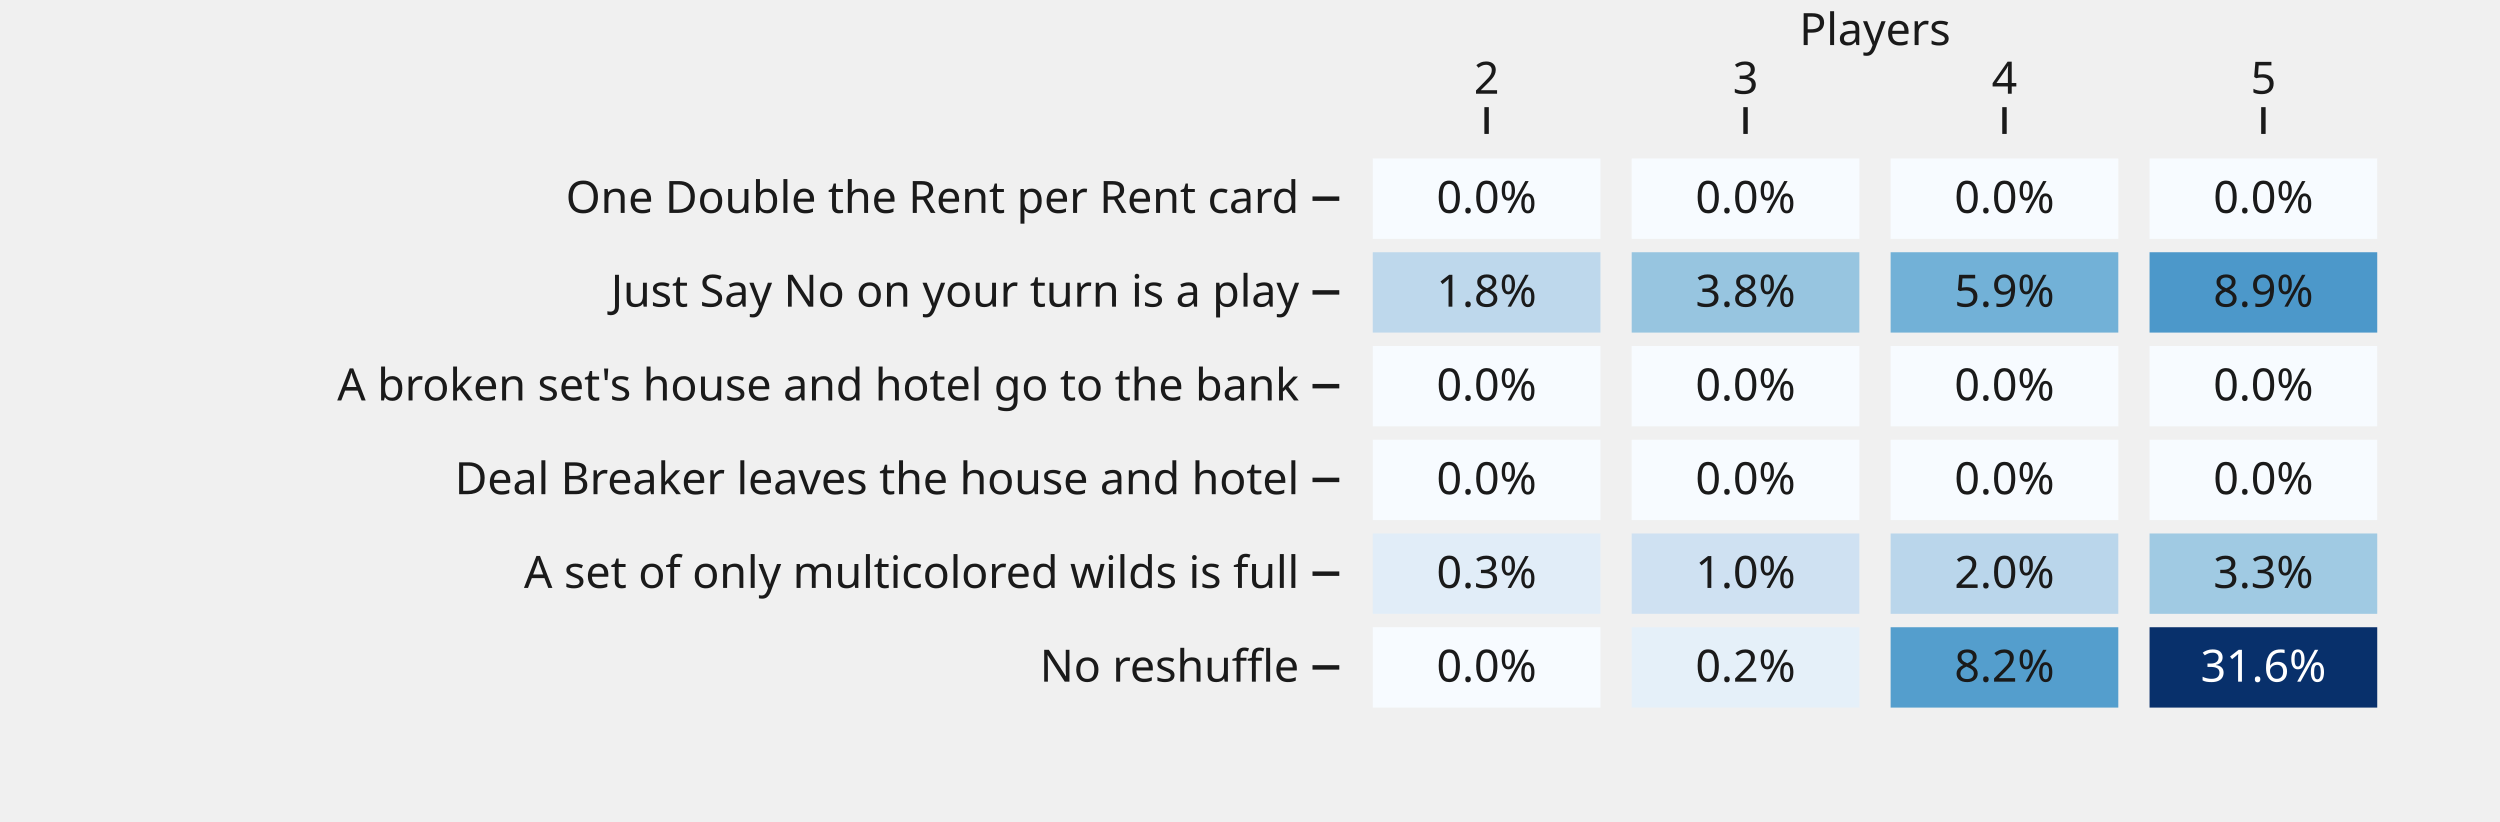
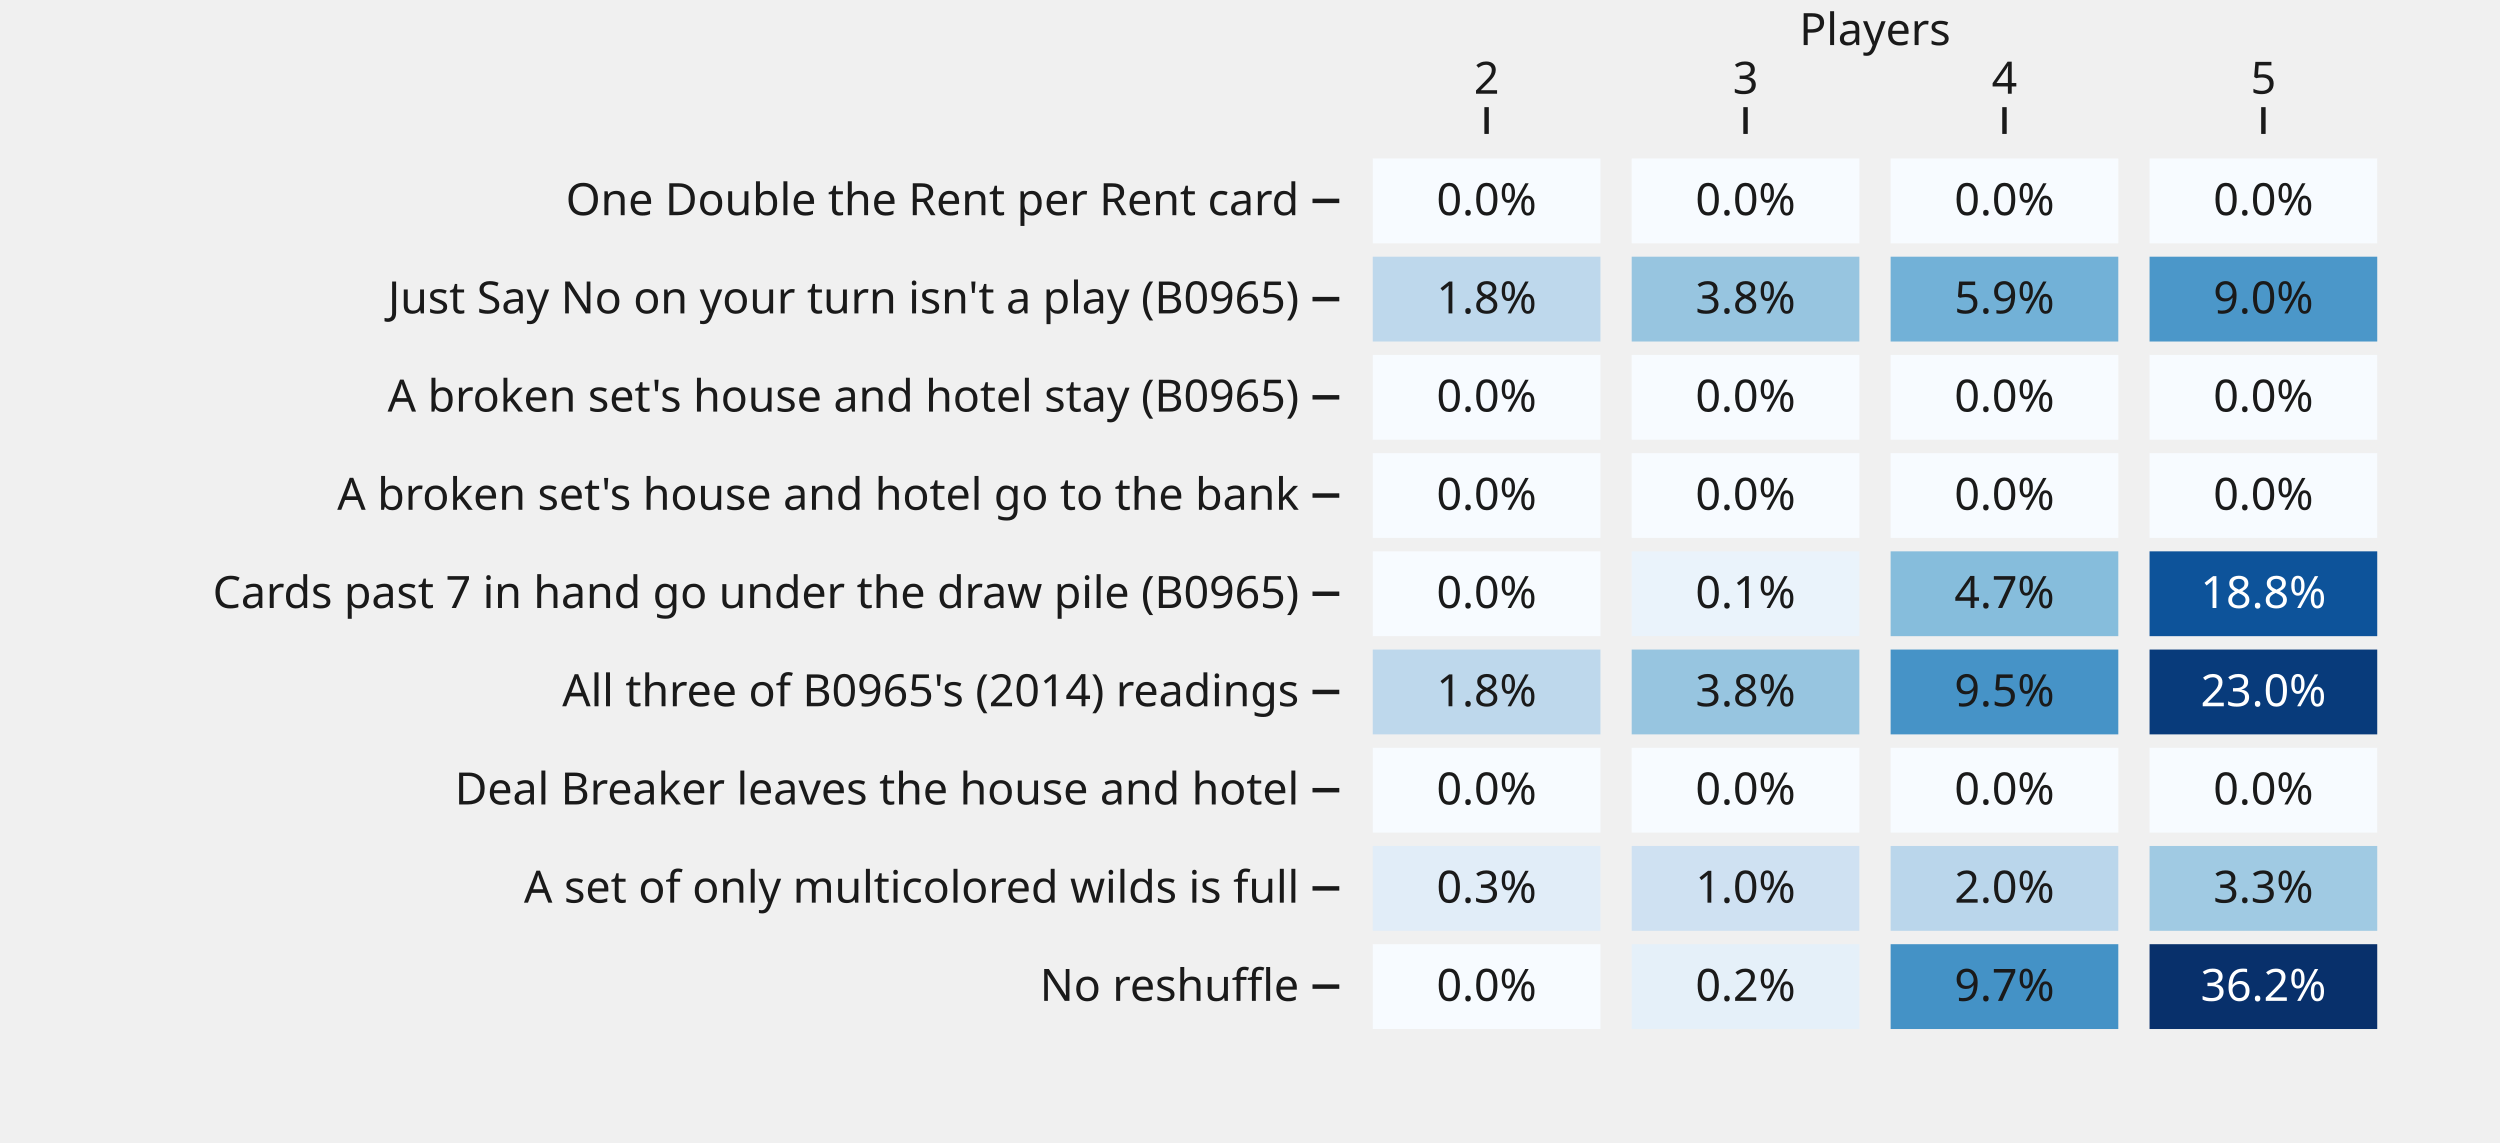
- <svg xmlns="http://www.w3.org/2000/svg" class="plot-d6a7b5" fill="currentColor" font-family="system-ui, sans-serif" font-size="10" text-anchor="middle" width="560" height="184" viewBox="0 0 560 184" style="background: rgb(255, 255, 255); color: rgb(26, 26, 26);">
+ <svg xmlns="http://www.w3.org/2000/svg" class="plot-d6a7b5" fill="currentColor" font-family="system-ui, sans-serif" font-size="10" text-anchor="middle" width="560" height="256" viewBox="0 0 560 256" style="background: rgb(255, 255, 255); color: rgb(26, 26, 26);">
  <style>@media (prefers-color-scheme: dark) { :root { filter: invert(1) hue-rotate(180deg); background: none !important } }</style>
  <style>:where(.plot-d6a7b5) {
  --plot-background: white;
  display: block;
  height: auto;
  height: intrinsic;
  max-width: 100%;
}
:where(.plot-d6a7b5 text),
:where(.plot-d6a7b5 tspan) {
  white-space: pre;
}</style>
-   <g aria-label="y-axis tick" aria-hidden="true" fill="none" stroke="currentColor" transform="translate(0,9.5)">
+   <g aria-label="y-axis tick" aria-hidden="true" fill="none" stroke="currentColor" transform="translate(0,10)">
    <path transform="translate(300,35)" d="M0,0L-6,0" />
-     <path transform="translate(300,56)" d="M0,0L-6,0" />
-     <path transform="translate(300,77)" d="M0,0L-6,0" />
-     <path transform="translate(300,98)" d="M0,0L-6,0" />
-     <path transform="translate(300,119)" d="M0,0L-6,0" />
-     <path transform="translate(300,140)" d="M0,0L-6,0" />
+     <path transform="translate(300,57)" d="M0,0L-6,0" />
+     <path transform="translate(300,79)" d="M0,0L-6,0" />
+     <path transform="translate(300,101)" d="M0,0L-6,0" />
+     <path transform="translate(300,123)" d="M0,0L-6,0" />
+     <path transform="translate(300,145)" d="M0,0L-6,0" />
+     <path transform="translate(300,167)" d="M0,0L-6,0" />
+     <path transform="translate(300,189)" d="M0,0L-6,0" />
+     <path transform="translate(300,211)" d="M0,0L-6,0" />
  </g>
-   <g aria-label="y-axis tick label" text-anchor="end" transform="translate(-9,9.5)">
+   <g aria-label="y-axis tick label" text-anchor="end" transform="translate(-9,10)">
    <text y="0.32em" transform="translate(300,35)">One Double the Rent per Rent card</text>
-     <text y="0.32em" transform="translate(300,56)">Just Say No on your turn is a play</text>
-     <text y="0.32em" transform="translate(300,77)">A broken set's house and hotel go to the bank</text>
-     <text y="0.32em" transform="translate(300,98)">Deal Breaker leaves the house and hotel</text>
-     <text y="0.32em" transform="translate(300,119)">A set of only multicolored wilds is full</text>
-     <text y="0.32em" transform="translate(300,140)">No reshuffle</text>
+     <text y="0.32em" transform="translate(300,57)">Just Say No on your turn isn't a play (B0965)</text>
+     <text y="0.32em" transform="translate(300,79)">A broken set's house and hotel stay (B0965)</text>
+     <text y="0.32em" transform="translate(300,101)">A broken set's house and hotel go to the bank</text>
+     <text y="0.32em" transform="translate(300,123)">Cards past 7 in hand go under the draw pile (B0965)</text>
+     <text y="0.32em" transform="translate(300,145)">All three of B0965's (2014) readings</text>
+     <text y="0.32em" transform="translate(300,167)">Deal Breaker leaves the house and hotel</text>
+     <text y="0.32em" transform="translate(300,189)">A set of only multicolored wilds is full</text>
+     <text y="0.32em" transform="translate(300,211)">No reshuffle</text>
  </g>
  <g aria-label="x-axis tick" aria-hidden="true" fill="none" stroke="currentColor" transform="translate(26,0)">
    <path transform="translate(307,30)" d="M0,0L0,-6" />
    <path transform="translate(365,30)" d="M0,0L0,-6" />
    <path transform="translate(423,30)" d="M0,0L0,-6" />
    <path transform="translate(481,30)" d="M0,0L0,-6" />
  </g>
  <g aria-label="x-axis tick label" transform="translate(26,-9)">
    <text transform="translate(307,30)">2</text>
    <text transform="translate(365,30)">3</text>
    <text transform="translate(423,30)">4</text>
    <text transform="translate(481,30)">5</text>
  </g>
  <g aria-label="x-axis label" transform="translate(0,-27)">
    <text y="0.71em" transform="translate(420,30)">Players</text>
  </g>
  <g aria-label="cell">
-     <rect x="307.5" width="51" y="35.5" height="18" fill="rgb(247, 251, 255)" />
-     <rect x="365.5" width="51" y="35.5" height="18" fill="rgb(247, 251, 255)" />
-     <rect x="423.5" width="51" y="35.5" height="18" fill="rgb(247, 251, 255)" />
-     <rect x="481.5" width="51" y="35.5" height="18" fill="rgb(247, 251, 255)" />
-     <rect x="307.5" width="51" y="56.5" height="18" fill="rgb(190, 216, 236)" />
-     <rect x="365.5" width="51" y="56.5" height="18" fill="rgb(151, 197, 224)" />
-     <rect x="423.5" width="51" y="56.5" height="18" fill="rgb(114, 177, 215)" />
-     <rect x="481.5" width="51" y="56.5" height="18" fill="rgb(76, 152, 202)" />
-     <rect x="307.5" width="51" y="77.5" height="18" fill="rgb(247, 251, 255)" />
-     <rect x="365.5" width="51" y="77.5" height="18" fill="rgb(247, 251, 255)" />
-     <rect x="423.5" width="51" y="77.5" height="18" fill="rgb(247, 251, 255)" />
-     <rect x="481.5" width="51" y="77.5" height="18" fill="rgb(247, 251, 255)" />
-     <rect x="307.5" width="51" y="98.5" height="18" fill="rgb(247, 251, 255)" />
-     <rect x="365.5" width="51" y="98.5" height="18" fill="rgb(247, 251, 255)" />
-     <rect x="423.5" width="51" y="98.5" height="18" fill="rgb(247, 251, 255)" />
-     <rect x="481.5" width="51" y="98.5" height="18" fill="rgb(247, 251, 255)" />
-     <rect x="307.5" width="51" y="119.5" height="18" fill="rgb(225, 237, 248)" />
-     <rect x="365.5" width="51" y="119.5" height="18" fill="rgb(207, 225, 242)" />
-     <rect x="423.5" width="51" y="119.5" height="18" fill="rgb(186, 214, 235)" />
-     <rect x="481.5" width="51" y="119.5" height="18" fill="rgb(160, 202, 227)" />
-     <rect x="307.5" width="51" y="140.5" height="18" fill="rgb(247, 251, 255)" />
-     <rect x="365.5" width="51" y="140.5" height="18" fill="rgb(229, 240, 249)" />
-     <rect x="423.5" width="51" y="140.5" height="18" fill="rgb(84, 158, 205)" />
-     <rect x="481.5" width="51" y="140.5" height="18" fill="rgb(8, 48, 107)" />
+     <rect x="307.5" width="51" y="35.5" height="19" fill="rgb(247, 251, 255)" />
+     <rect x="365.5" width="51" y="35.5" height="19" fill="rgb(247, 251, 255)" />
+     <rect x="423.5" width="51" y="35.5" height="19" fill="rgb(247, 251, 255)" />
+     <rect x="481.5" width="51" y="35.5" height="19" fill="rgb(247, 251, 255)" />
+     <rect x="307.5" width="51" y="57.5" height="19" fill="rgb(190, 216, 236)" />
+     <rect x="365.5" width="51" y="57.5" height="19" fill="rgb(151, 197, 224)" />
+     <rect x="423.5" width="51" y="57.5" height="19" fill="rgb(114, 177, 215)" />
+     <rect x="481.5" width="51" y="57.5" height="19" fill="rgb(75, 151, 201)" />
+     <rect x="307.5" width="51" y="79.5" height="19" fill="rgb(247, 251, 255)" />
+     <rect x="365.5" width="51" y="79.5" height="19" fill="rgb(247, 251, 255)" />
+     <rect x="423.5" width="51" y="79.5" height="19" fill="rgb(247, 251, 255)" />
+     <rect x="481.5" width="51" y="79.5" height="19" fill="rgb(247, 251, 255)" />
+     <rect x="307.5" width="51" y="101.5" height="19" fill="rgb(247, 251, 255)" />
+     <rect x="365.5" width="51" y="101.5" height="19" fill="rgb(247, 251, 255)" />
+     <rect x="423.5" width="51" y="101.5" height="19" fill="rgb(247, 251, 255)" />
+     <rect x="481.5" width="51" y="101.5" height="19" fill="rgb(247, 251, 255)" />
+     <rect x="307.5" width="51" y="123.5" height="19" fill="rgb(247, 251, 255)" />
+     <rect x="365.5" width="51" y="123.5" height="19" fill="rgb(234, 243, 251)" />
+     <rect x="423.5" width="51" y="123.5" height="19" fill="rgb(134, 189, 220)" />
+     <rect x="481.5" width="51" y="123.5" height="19" fill="rgb(13, 83, 154)" />
+     <rect x="307.5" width="51" y="145.5" height="19" fill="rgb(190, 216, 236)" />
+     <rect x="365.5" width="51" y="145.5" height="19" fill="rgb(151, 197, 224)" />
+     <rect x="423.5" width="51" y="145.5" height="19" fill="rgb(70, 147, 199)" />
+     <rect x="481.5" width="51" y="145.5" height="19" fill="rgb(8, 59, 123)" />
+     <rect x="307.5" width="51" y="167.5" height="19" fill="rgb(247, 251, 255)" />
+     <rect x="365.5" width="51" y="167.5" height="19" fill="rgb(247, 251, 255)" />
+     <rect x="423.5" width="51" y="167.5" height="19" fill="rgb(247, 251, 255)" />
+     <rect x="481.5" width="51" y="167.5" height="19" fill="rgb(247, 251, 255)" />
+     <rect x="307.5" width="51" y="189.5" height="19" fill="rgb(225, 237, 248)" />
+     <rect x="365.5" width="51" y="189.5" height="19" fill="rgb(207, 225, 242)" />
+     <rect x="423.5" width="51" y="189.5" height="19" fill="rgb(186, 214, 235)" />
+     <rect x="481.5" width="51" y="189.5" height="19" fill="rgb(160, 202, 227)" />
+     <rect x="307.5" width="51" y="211.5" height="19" fill="rgb(247, 251, 255)" />
+     <rect x="365.5" width="51" y="211.5" height="19" fill="rgb(229, 240, 249)" />
+     <rect x="423.5" width="51" y="211.5" height="19" fill="rgb(68, 146, 198)" />
+     <rect x="481.5" width="51" y="211.5" height="19" fill="rgb(8, 48, 107)" />
  </g>
-   <g aria-label="text" font-size="10" transform="translate(26,9.5)">
+   <g aria-label="text" font-size="10" transform="translate(26,10)">
    <text y="0.32em" transform="translate(307,35)" fill="#1a1a1a">0.0%</text>
    <text y="0.32em" transform="translate(365,35)" fill="#1a1a1a">0.0%</text>
    <text y="0.32em" transform="translate(423,35)" fill="#1a1a1a">0.0%</text>
    <text y="0.32em" transform="translate(481,35)" fill="#1a1a1a">0.0%</text>
-     <text y="0.32em" transform="translate(307,56)" fill="#1a1a1a">1.8%</text>
-     <text y="0.32em" transform="translate(365,56)" fill="#1a1a1a">3.8%</text>
-     <text y="0.32em" transform="translate(423,56)" fill="#1a1a1a">5.9%</text>
-     <text y="0.32em" transform="translate(481,56)" fill="#1a1a1a">8.9%</text>
-     <text y="0.32em" transform="translate(307,77)" fill="#1a1a1a">0.0%</text>
-     <text y="0.32em" transform="translate(365,77)" fill="#1a1a1a">0.0%</text>
-     <text y="0.32em" transform="translate(423,77)" fill="#1a1a1a">0.0%</text>
-     <text y="0.32em" transform="translate(481,77)" fill="#1a1a1a">0.0%</text>
-     <text y="0.32em" transform="translate(307,98)" fill="#1a1a1a">0.0%</text>
-     <text y="0.32em" transform="translate(365,98)" fill="#1a1a1a">0.0%</text>
-     <text y="0.32em" transform="translate(423,98)" fill="#1a1a1a">0.0%</text>
-     <text y="0.32em" transform="translate(481,98)" fill="#1a1a1a">0.0%</text>
-     <text y="0.32em" transform="translate(307,119)" fill="#1a1a1a">0.3%</text>
-     <text y="0.32em" transform="translate(365,119)" fill="#1a1a1a">1.0%</text>
-     <text y="0.32em" transform="translate(423,119)" fill="#1a1a1a">2.0%</text>
-     <text y="0.32em" transform="translate(481,119)" fill="#1a1a1a">3.3%</text>
-     <text y="0.32em" transform="translate(307,140)" fill="#1a1a1a">0.0%</text>
-     <text y="0.32em" transform="translate(365,140)" fill="#1a1a1a">0.2%</text>
-     <text y="0.32em" transform="translate(423,140)" fill="#1a1a1a">8.2%</text>
-     <text y="0.32em" transform="translate(481,140)" fill="#ffffff">31.6%</text>
+     <text y="0.32em" transform="translate(307,57)" fill="#1a1a1a">1.8%</text>
+     <text y="0.32em" transform="translate(365,57)" fill="#1a1a1a">3.8%</text>
+     <text y="0.32em" transform="translate(423,57)" fill="#1a1a1a">5.9%</text>
+     <text y="0.32em" transform="translate(481,57)" fill="#1a1a1a">9.0%</text>
+     <text y="0.32em" transform="translate(307,79)" fill="#1a1a1a">0.0%</text>
+     <text y="0.32em" transform="translate(365,79)" fill="#1a1a1a">0.0%</text>
+     <text y="0.32em" transform="translate(423,79)" fill="#1a1a1a">0.0%</text>
+     <text y="0.32em" transform="translate(481,79)" fill="#1a1a1a">0.0%</text>
+     <text y="0.32em" transform="translate(307,101)" fill="#1a1a1a">0.0%</text>
+     <text y="0.32em" transform="translate(365,101)" fill="#1a1a1a">0.0%</text>
+     <text y="0.32em" transform="translate(423,101)" fill="#1a1a1a">0.0%</text>
+     <text y="0.32em" transform="translate(481,101)" fill="#1a1a1a">0.0%</text>
+     <text y="0.32em" transform="translate(307,123)" fill="#1a1a1a">0.0%</text>
+     <text y="0.32em" transform="translate(365,123)" fill="#1a1a1a">0.1%</text>
+     <text y="0.32em" transform="translate(423,123)" fill="#1a1a1a">4.7%</text>
+     <text y="0.32em" transform="translate(481,123)" fill="#ffffff">18.8%</text>
+     <text y="0.32em" transform="translate(307,145)" fill="#1a1a1a">1.8%</text>
+     <text y="0.32em" transform="translate(365,145)" fill="#1a1a1a">3.8%</text>
+     <text y="0.32em" transform="translate(423,145)" fill="#1a1a1a">9.5%</text>
+     <text y="0.32em" transform="translate(481,145)" fill="#ffffff">23.0%</text>
+     <text y="0.32em" transform="translate(307,167)" fill="#1a1a1a">0.0%</text>
+     <text y="0.32em" transform="translate(365,167)" fill="#1a1a1a">0.0%</text>
+     <text y="0.32em" transform="translate(423,167)" fill="#1a1a1a">0.0%</text>
+     <text y="0.32em" transform="translate(481,167)" fill="#1a1a1a">0.0%</text>
+     <text y="0.32em" transform="translate(307,189)" fill="#1a1a1a">0.3%</text>
+     <text y="0.32em" transform="translate(365,189)" fill="#1a1a1a">1.0%</text>
+     <text y="0.32em" transform="translate(423,189)" fill="#1a1a1a">2.0%</text>
+     <text y="0.32em" transform="translate(481,189)" fill="#1a1a1a">3.3%</text>
+     <text y="0.32em" transform="translate(307,211)" fill="#1a1a1a">0.0%</text>
+     <text y="0.32em" transform="translate(365,211)" fill="#1a1a1a">0.2%</text>
+     <text y="0.32em" transform="translate(423,211)" fill="#1a1a1a">9.7%</text>
+     <text y="0.32em" transform="translate(481,211)" fill="#ffffff">36.2%</text>
  </g>
</svg>
